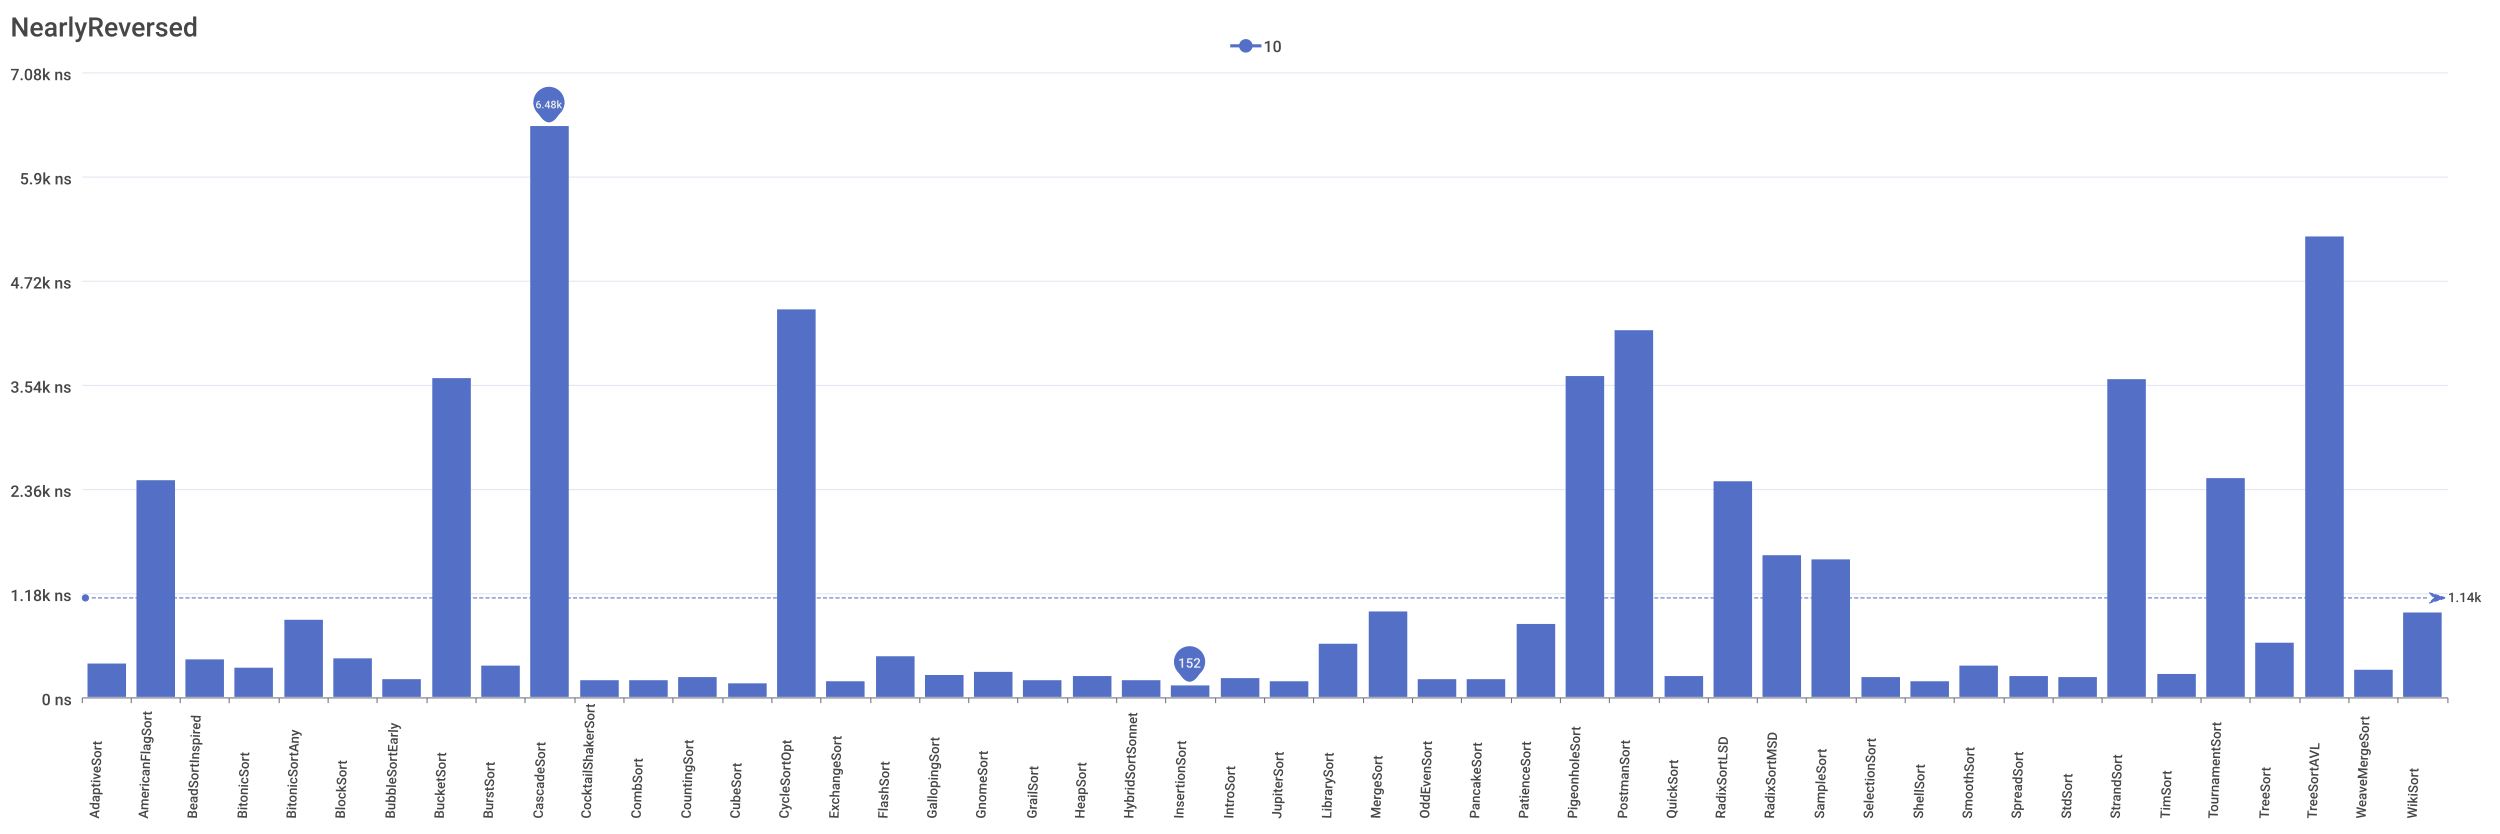
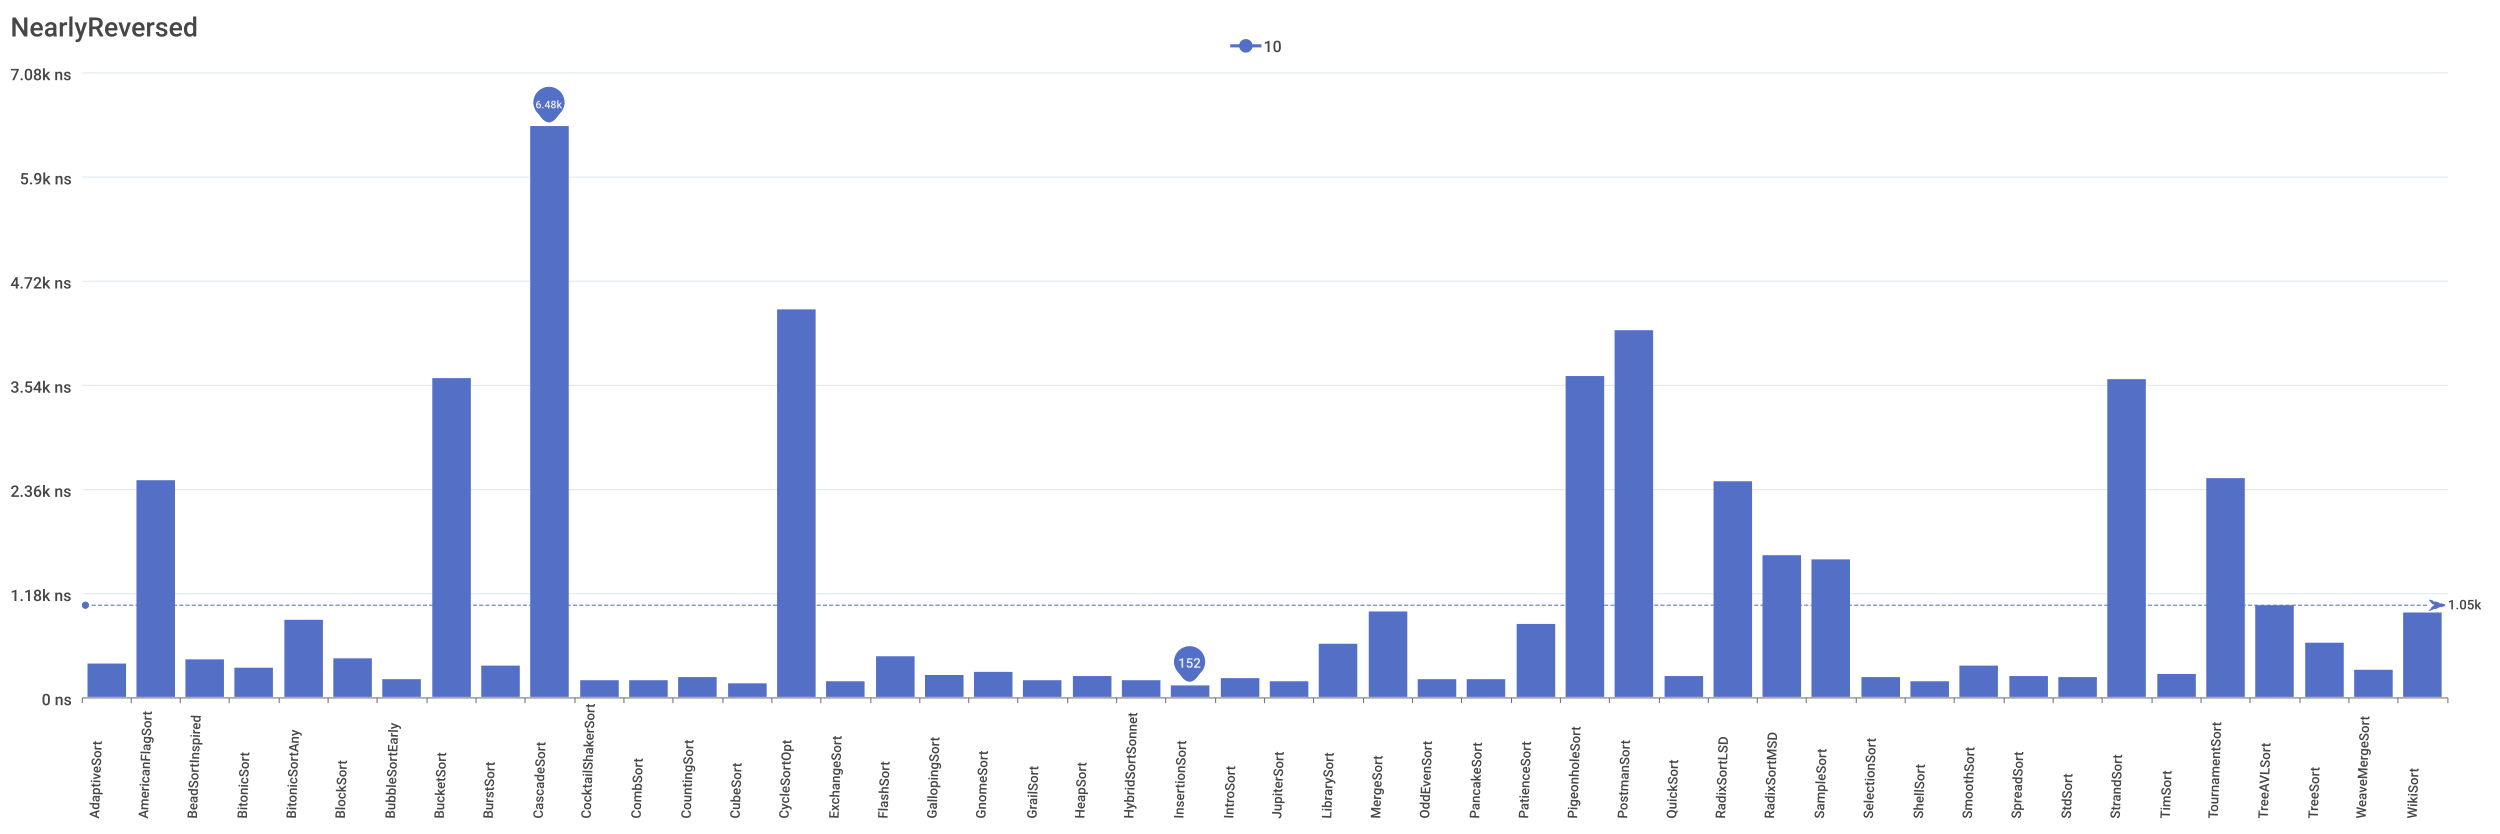
<svg xmlns="http://www.w3.org/2000/svg" width="2400" height="800">\n<path d="M 0 0 L 2400 0 L 2400 800 L 0 800 L 0 0" style="stroke-width:0;stroke:none;fill:rgba(255,255,255,1.0)" />
  <path d="M 1181 44 L 1211 44" style="stroke-width:3;stroke:rgba(84,112,198,1.0);fill:rgba(84,112,198,1.0)" />
  <circle cx="1196" cy="44" r="5" style="stroke-width:3;stroke:rgba(84,112,198,1.0);fill:rgba(84,112,198,1.0)" />
  <path d="" style="stroke-width:3;stroke:rgba(84,112,198,1.0);fill:rgba(84,112,198,1.0)" />
  <text x="1213" y="50" style="stroke-width:0;stroke:none;fill:rgba(70,70,70,1.0);font-size:15.3px;font-family:'Roboto Medium',sans-serif">10</text>
  <text x="10" y="35" style="stroke-width:0;stroke:none;fill:rgba(70,70,70,1.0);font-size:25.6px;font-family:'Roboto Medium',sans-serif">NearlyReversed</text>
  <text x="10" y="77" style="stroke-width:0;stroke:none;fill:rgba(70,70,70,1.0);font-size:15.3px;font-family:'Roboto Medium',sans-serif">7.08k ns</text>
  <text x="19" y="177" style="stroke-width:0;stroke:none;fill:rgba(70,70,70,1.0);font-size:15.3px;font-family:'Roboto Medium',sans-serif">5.9k ns</text>
  <text x="10" y="277" style="stroke-width:0;stroke:none;fill:rgba(70,70,70,1.0);font-size:15.3px;font-family:'Roboto Medium',sans-serif">4.72k ns</text>
  <text x="10" y="377" style="stroke-width:0;stroke:none;fill:rgba(70,70,70,1.0);font-size:15.3px;font-family:'Roboto Medium',sans-serif">3.54k ns</text>
  <text x="10" y="477" style="stroke-width:0;stroke:none;fill:rgba(70,70,70,1.0);font-size:15.3px;font-family:'Roboto Medium',sans-serif">2.36k ns</text>
  <text x="10" y="577" style="stroke-width:0;stroke:none;fill:rgba(70,70,70,1.0);font-size:15.3px;font-family:'Roboto Medium',sans-serif">1.18k ns</text>
  <text x="40" y="677" style="stroke-width:0;stroke:none;fill:rgba(70,70,70,1.0);font-size:15.3px;font-family:'Roboto Medium',sans-serif">0 ns</text>
  <path d="M 79 70 L 2350 70" style="stroke-width:1;stroke:rgba(224,230,242,1.0);fill:none" />
  <path d="M 79 170 L 2350 170" style="stroke-width:1;stroke:rgba(224,230,242,1.0);fill:none" />
  <path d="M 79 270 L 2350 270" style="stroke-width:1;stroke:rgba(224,230,242,1.0);fill:none" />
  <path d="M 79 370 L 2350 370" style="stroke-width:1;stroke:rgba(224,230,242,1.0);fill:none" />
  <path d="M 79 470 L 2350 470" style="stroke-width:1;stroke:rgba(224,230,242,1.0);fill:none" />
  <path d="M 79 570 L 2350 570" style="stroke-width:1;stroke:rgba(224,230,242,1.0);fill:none" />
  <path d="M 79 675 L 79 670" style="stroke-width:1;stroke:rgba(110,112,121,1.0);fill:none" />
  <path d="M 126 675 L 126 670" style="stroke-width:1;stroke:rgba(110,112,121,1.0);fill:none" />
  <path d="M 173 675 L 173 670" style="stroke-width:1;stroke:rgba(110,112,121,1.0);fill:none" />
  <path d="M 220 675 L 220 670" style="stroke-width:1;stroke:rgba(110,112,121,1.0);fill:none" />
  <path d="M 268 675 L 268 670" style="stroke-width:1;stroke:rgba(110,112,121,1.0);fill:none" />
  <path d="M 315 675 L 315 670" style="stroke-width:1;stroke:rgba(110,112,121,1.0);fill:none" />
  <path d="M 362 675 L 362 670" style="stroke-width:1;stroke:rgba(110,112,121,1.0);fill:none" />
  <path d="M 410 675 L 410 670" style="stroke-width:1;stroke:rgba(110,112,121,1.0);fill:none" />
  <path d="M 457 675 L 457 670" style="stroke-width:1;stroke:rgba(110,112,121,1.0);fill:none" />
  <path d="M 504 675 L 504 670" style="stroke-width:1;stroke:rgba(110,112,121,1.0);fill:none" />
  <path d="M 552 675 L 552 670" style="stroke-width:1;stroke:rgba(110,112,121,1.0);fill:none" />
  <path d="M 599 675 L 599 670" style="stroke-width:1;stroke:rgba(110,112,121,1.0);fill:none" />
  <path d="M 646 675 L 646 670" style="stroke-width:1;stroke:rgba(110,112,121,1.0);fill:none" />
  <path d="M 694 675 L 694 670" style="stroke-width:1;stroke:rgba(110,112,121,1.0);fill:none" />
  <path d="M 741 675 L 741 670" style="stroke-width:1;stroke:rgba(110,112,121,1.0);fill:none" />
  <path d="M 788 675 L 788 670" style="stroke-width:1;stroke:rgba(110,112,121,1.0);fill:none" />
  <path d="M 836 675 L 836 670" style="stroke-width:1;stroke:rgba(110,112,121,1.0);fill:none" />
  <path d="M 883 675 L 883 670" style="stroke-width:1;stroke:rgba(110,112,121,1.0);fill:none" />
  <path d="M 930 675 L 930 670" style="stroke-width:1;stroke:rgba(110,112,121,1.0);fill:none" />
  <path d="M 977 675 L 977 670" style="stroke-width:1;stroke:rgba(110,112,121,1.0);fill:none" />
  <path d="M 1025 675 L 1025 670" style="stroke-width:1;stroke:rgba(110,112,121,1.0);fill:none" />
  <path d="M 1072 675 L 1072 670" style="stroke-width:1;stroke:rgba(110,112,121,1.0);fill:none" />
  <path d="M 1119 675 L 1119 670" style="stroke-width:1;stroke:rgba(110,112,121,1.0);fill:none" />
  <path d="M 1167 675 L 1167 670" style="stroke-width:1;stroke:rgba(110,112,121,1.0);fill:none" />
  <path d="M 1214 675 L 1214 670" style="stroke-width:1;stroke:rgba(110,112,121,1.0);fill:none" />
  <path d="M 1261 675 L 1261 670" style="stroke-width:1;stroke:rgba(110,112,121,1.0);fill:none" />
  <path d="M 1309 675 L 1309 670" style="stroke-width:1;stroke:rgba(110,112,121,1.0);fill:none" />
  <path d="M 1356 675 L 1356 670" style="stroke-width:1;stroke:rgba(110,112,121,1.0);fill:none" />
  <path d="M 1403 675 L 1403 670" style="stroke-width:1;stroke:rgba(110,112,121,1.0);fill:none" />
  <path d="M 1451 675 L 1451 670" style="stroke-width:1;stroke:rgba(110,112,121,1.0);fill:none" />
  <path d="M 1498 675 L 1498 670" style="stroke-width:1;stroke:rgba(110,112,121,1.0);fill:none" />
  <path d="M 1545 675 L 1545 670" style="stroke-width:1;stroke:rgba(110,112,121,1.0);fill:none" />
  <path d="M 1593 675 L 1593 670" style="stroke-width:1;stroke:rgba(110,112,121,1.0);fill:none" />
  <path d="M 1640 675 L 1640 670" style="stroke-width:1;stroke:rgba(110,112,121,1.0);fill:none" />
  <path d="M 1687 675 L 1687 670" style="stroke-width:1;stroke:rgba(110,112,121,1.0);fill:none" />
  <path d="M 1734 675 L 1734 670" style="stroke-width:1;stroke:rgba(110,112,121,1.0);fill:none" />
  <path d="M 1782 675 L 1782 670" style="stroke-width:1;stroke:rgba(110,112,121,1.0);fill:none" />
  <path d="M 1829 675 L 1829 670" style="stroke-width:1;stroke:rgba(110,112,121,1.0);fill:none" />
  <path d="M 1876 675 L 1876 670" style="stroke-width:1;stroke:rgba(110,112,121,1.0);fill:none" />
  <path d="M 1924 675 L 1924 670" style="stroke-width:1;stroke:rgba(110,112,121,1.0);fill:none" />
  <path d="M 1971 675 L 1971 670" style="stroke-width:1;stroke:rgba(110,112,121,1.0);fill:none" />
  <path d="M 2018 675 L 2018 670" style="stroke-width:1;stroke:rgba(110,112,121,1.0);fill:none" />
  <path d="M 2066 675 L 2066 670" style="stroke-width:1;stroke:rgba(110,112,121,1.0);fill:none" />
  <path d="M 2113 675 L 2113 670" style="stroke-width:1;stroke:rgba(110,112,121,1.0);fill:none" />
  <path d="M 2160 675 L 2160 670" style="stroke-width:1;stroke:rgba(110,112,121,1.0);fill:none" />
  <path d="M 2208 675 L 2208 670" style="stroke-width:1;stroke:rgba(110,112,121,1.0);fill:none" />
  <path d="M 2255 675 L 2255 670" style="stroke-width:1;stroke:rgba(110,112,121,1.0);fill:none" />
  <path d="M 2302 675 L 2302 670" style="stroke-width:1;stroke:rgba(110,112,121,1.0);fill:none" />
  <path d="M 2350 675 L 2350 670" style="stroke-width:1;stroke:rgba(110,112,121,1.0);fill:none" />
  <path d="M 79 670 L 2350 670" style="stroke-width:1;stroke:rgba(110,112,121,1.0);fill:none" />
  <text x="95" y="786" style="stroke-width:0;stroke:none;fill:rgba(70,70,70,1.0);font-size:12.8px;font-family:'Roboto Medium',sans-serif" transform="rotate(272.15,95,786)">AdaptiveSort</text>
  <text x="142" y="786" style="stroke-width:0;stroke:none;fill:rgba(70,70,70,1.0);font-size:12.8px;font-family:'Roboto Medium',sans-serif" transform="rotate(272.15,142,786)">AmericanFlagSort</text>
  <text x="189" y="786" style="stroke-width:0;stroke:none;fill:rgba(70,70,70,1.0);font-size:12.8px;font-family:'Roboto Medium',sans-serif" transform="rotate(272.15,189,786)">BeadSortInspired</text>
  <text x="237" y="786" style="stroke-width:0;stroke:none;fill:rgba(70,70,70,1.0);font-size:12.8px;font-family:'Roboto Medium',sans-serif" transform="rotate(272.15,237,786)">BitonicSort</text>
  <text x="284" y="786" style="stroke-width:0;stroke:none;fill:rgba(70,70,70,1.0);font-size:12.8px;font-family:'Roboto Medium',sans-serif" transform="rotate(272.15,284,786)">BitonicSortAny</text>
  <text x="331" y="786" style="stroke-width:0;stroke:none;fill:rgba(70,70,70,1.0);font-size:12.8px;font-family:'Roboto Medium',sans-serif" transform="rotate(272.15,331,786)">BlockSort</text>
  <text x="379" y="786" style="stroke-width:0;stroke:none;fill:rgba(70,70,70,1.0);font-size:12.8px;font-family:'Roboto Medium',sans-serif" transform="rotate(272.15,379,786)">BubbleSortEarly</text>
  <text x="426" y="786" style="stroke-width:0;stroke:none;fill:rgba(70,70,70,1.0);font-size:12.8px;font-family:'Roboto Medium',sans-serif" transform="rotate(272.15,426,786)">BucketSort</text>
  <text x="473" y="786" style="stroke-width:0;stroke:none;fill:rgba(70,70,70,1.0);font-size:12.8px;font-family:'Roboto Medium',sans-serif" transform="rotate(272.15,473,786)">BurstSort</text>
  <text x="521" y="786" style="stroke-width:0;stroke:none;fill:rgba(70,70,70,1.0);font-size:12.8px;font-family:'Roboto Medium',sans-serif" transform="rotate(272.15,521,786)">CascadeSort</text>
  <text x="567" y="786" style="stroke-width:0;stroke:none;fill:rgba(70,70,70,1.0);font-size:12.8px;font-family:'Roboto Medium',sans-serif" transform="rotate(272.15,567,786)">CocktailShakerSort</text>
  <text x="615" y="786" style="stroke-width:0;stroke:none;fill:rgba(70,70,70,1.0);font-size:12.8px;font-family:'Roboto Medium',sans-serif" transform="rotate(272.15,615,786)">CombSort</text>
  <text x="663" y="786" style="stroke-width:0;stroke:none;fill:rgba(70,70,70,1.0);font-size:12.8px;font-family:'Roboto Medium',sans-serif" transform="rotate(272.15,663,786)">CountingSort</text>
  <text x="710" y="786" style="stroke-width:0;stroke:none;fill:rgba(70,70,70,1.0);font-size:12.8px;font-family:'Roboto Medium',sans-serif" transform="rotate(272.15,710,786)">CubeSort</text>
  <text x="757" y="786" style="stroke-width:0;stroke:none;fill:rgba(70,70,70,1.0);font-size:12.8px;font-family:'Roboto Medium',sans-serif" transform="rotate(272.15,757,786)">CycleSortOpt</text>
  <text x="805" y="786" style="stroke-width:0;stroke:none;fill:rgba(70,70,70,1.0);font-size:12.8px;font-family:'Roboto Medium',sans-serif" transform="rotate(272.15,805,786)">ExchangeSort</text>
  <text x="852" y="786" style="stroke-width:0;stroke:none;fill:rgba(70,70,70,1.0);font-size:12.8px;font-family:'Roboto Medium',sans-serif" transform="rotate(272.15,852,786)">FlashSort</text>
  <text x="899" y="786" style="stroke-width:0;stroke:none;fill:rgba(70,70,70,1.0);font-size:12.8px;font-family:'Roboto Medium',sans-serif" transform="rotate(272.15,899,786)">GallopingSort</text>
  <text x="946" y="786" style="stroke-width:0;stroke:none;fill:rgba(70,70,70,1.0);font-size:12.8px;font-family:'Roboto Medium',sans-serif" transform="rotate(272.15,946,786)">GnomeSort</text>
  <text x="995" y="786" style="stroke-width:0;stroke:none;fill:rgba(70,70,70,1.0);font-size:12.8px;font-family:'Roboto Medium',sans-serif" transform="rotate(272.15,995,786)">GrailSort</text>
  <text x="1041" y="786" style="stroke-width:0;stroke:none;fill:rgba(70,70,70,1.0);font-size:12.8px;font-family:'Roboto Medium',sans-serif" transform="rotate(272.15,1041,786)">HeapSort</text>
  <text x="1088" y="786" style="stroke-width:0;stroke:none;fill:rgba(70,70,70,1.0);font-size:12.8px;font-family:'Roboto Medium',sans-serif" transform="rotate(272.15,1088,786)">HybridSortSonnet</text>
  <text x="1136" y="786" style="stroke-width:0;stroke:none;fill:rgba(70,70,70,1.0);font-size:12.8px;font-family:'Roboto Medium',sans-serif" transform="rotate(272.15,1136,786)">InsertionSort</text>
  <text x="1184" y="786" style="stroke-width:0;stroke:none;fill:rgba(70,70,70,1.0);font-size:12.8px;font-family:'Roboto Medium',sans-serif" transform="rotate(272.15,1184,786)">IntroSort</text>
  <text x="1230" y="786" style="stroke-width:0;stroke:none;fill:rgba(70,70,70,1.0);font-size:12.8px;font-family:'Roboto Medium',sans-serif" transform="rotate(272.15,1230,786)">JupiterSort</text>
  <text x="1278" y="786" style="stroke-width:0;stroke:none;fill:rgba(70,70,70,1.0);font-size:12.8px;font-family:'Roboto Medium',sans-serif" transform="rotate(272.15,1278,786)">LibrarySort</text>
  <text x="1325" y="786" style="stroke-width:0;stroke:none;fill:rgba(70,70,70,1.0);font-size:12.8px;font-family:'Roboto Medium',sans-serif" transform="rotate(272.15,1325,786)">MergeSort</text>
  <text x="1372" y="786" style="stroke-width:0;stroke:none;fill:rgba(70,70,70,1.0);font-size:12.8px;font-family:'Roboto Medium',sans-serif" transform="rotate(272.15,1372,786)">OddEvenSort</text>
  <text x="1420" y="786" style="stroke-width:0;stroke:none;fill:rgba(70,70,70,1.0);font-size:12.8px;font-family:'Roboto Medium',sans-serif" transform="rotate(272.15,1420,786)">PancakeSort</text>
  <text x="1467" y="786" style="stroke-width:0;stroke:none;fill:rgba(70,70,70,1.0);font-size:12.8px;font-family:'Roboto Medium',sans-serif" transform="rotate(272.15,1467,786)">PatienceSort</text>
  <text x="1514" y="786" style="stroke-width:0;stroke:none;fill:rgba(70,70,70,1.0);font-size:12.8px;font-family:'Roboto Medium',sans-serif" transform="rotate(272.15,1514,786)">PigeonholeSort</text>
  <text x="1562" y="786" style="stroke-width:0;stroke:none;fill:rgba(70,70,70,1.0);font-size:12.8px;font-family:'Roboto Medium',sans-serif" transform="rotate(272.15,1562,786)">PostmanSort</text>
  <text x="1609" y="786" style="stroke-width:0;stroke:none;fill:rgba(70,70,70,1.0);font-size:12.8px;font-family:'Roboto Medium',sans-serif" transform="rotate(272.15,1609,786)">QuickSort</text>
  <text x="1656" y="786" style="stroke-width:0;stroke:none;fill:rgba(70,70,70,1.0);font-size:12.8px;font-family:'Roboto Medium',sans-serif" transform="rotate(272.15,1656,786)">RadixSortLSD</text>
  <text x="1703" y="786" style="stroke-width:0;stroke:none;fill:rgba(70,70,70,1.0);font-size:12.8px;font-family:'Roboto Medium',sans-serif" transform="rotate(272.15,1703,786)">RadixSortMSD</text>
  <text x="1751" y="786" style="stroke-width:0;stroke:none;fill:rgba(70,70,70,1.0);font-size:12.8px;font-family:'Roboto Medium',sans-serif" transform="rotate(272.15,1751,786)">SampleSort</text>
  <text x="1798" y="786" style="stroke-width:0;stroke:none;fill:rgba(70,70,70,1.0);font-size:12.8px;font-family:'Roboto Medium',sans-serif" transform="rotate(272.15,1798,786)">SelectionSort</text>
  <text x="1846" y="786" style="stroke-width:0;stroke:none;fill:rgba(70,70,70,1.0);font-size:12.8px;font-family:'Roboto Medium',sans-serif" transform="rotate(272.15,1846,786)">ShellSort</text>
  <text x="1893" y="786" style="stroke-width:0;stroke:none;fill:rgba(70,70,70,1.0);font-size:12.8px;font-family:'Roboto Medium',sans-serif" transform="rotate(272.15,1893,786)">SmoothSort</text>
  <text x="1940" y="786" style="stroke-width:0;stroke:none;fill:rgba(70,70,70,1.0);font-size:12.8px;font-family:'Roboto Medium',sans-serif" transform="rotate(272.15,1940,786)">SpreadSort</text>
  <text x="1988" y="786" style="stroke-width:0;stroke:none;fill:rgba(70,70,70,1.0);font-size:12.8px;font-family:'Roboto Medium',sans-serif" transform="rotate(272.15,1988,786)">StdSort</text>
  <text x="2035" y="786" style="stroke-width:0;stroke:none;fill:rgba(70,70,70,1.0);font-size:12.8px;font-family:'Roboto Medium',sans-serif" transform="rotate(272.15,2035,786)">StrandSort</text>
  <text x="2083" y="786" style="stroke-width:0;stroke:none;fill:rgba(70,70,70,1.0);font-size:12.8px;font-family:'Roboto Medium',sans-serif" transform="rotate(272.15,2083,786)">TimSort</text>
  <text x="2129" y="786" style="stroke-width:0;stroke:none;fill:rgba(70,70,70,1.0);font-size:12.8px;font-family:'Roboto Medium',sans-serif" transform="rotate(272.15,2129,786)">TournamentSort</text>
-   <text x="2178" y="786" style="stroke-width:0;stroke:none;fill:rgba(70,70,70,1.0);font-size:12.8px;font-family:'Roboto Medium',sans-serif" transform="rotate(272.15,2178,786)">TreeSort</text>
-   <text x="2224" y="786" style="stroke-width:0;stroke:none;fill:rgba(70,70,70,1.0);font-size:12.8px;font-family:'Roboto Medium',sans-serif" transform="rotate(272.15,2224,786)">TreeSortAVL</text>
+   <text x="2177" y="786" style="stroke-width:0;stroke:none;fill:rgba(70,70,70,1.0);font-size:12.8px;font-family:'Roboto Medium',sans-serif" transform="rotate(272.15,2177,786)">TreeAVLSort</text>
+   <text x="2225" y="786" style="stroke-width:0;stroke:none;fill:rgba(70,70,70,1.0);font-size:12.8px;font-family:'Roboto Medium',sans-serif" transform="rotate(272.15,2225,786)">TreeSort</text>
  <text x="2271" y="786" style="stroke-width:0;stroke:none;fill:rgba(70,70,70,1.0);font-size:12.8px;font-family:'Roboto Medium',sans-serif" transform="rotate(272.15,2271,786)">WeaveMergeSort</text>
  <text x="2320" y="786" style="stroke-width:0;stroke:none;fill:rgba(70,70,70,1.0);font-size:12.8px;font-family:'Roboto Medium',sans-serif" transform="rotate(272.15,2320,786)">WikiSort</text>
  <path d="M 84 637 L 121 637 L 121 669 L 84 669 L 84 637" style="stroke-width:0;stroke:none;fill:rgba(84,112,198,1.0)" />
  <path d="M 131 461 L 168 461 L 168 669 L 131 669 L 131 461" style="stroke-width:0;stroke:none;fill:rgba(84,112,198,1.0)" />
  <path d="M 178 633 L 215 633 L 215 669 L 178 669 L 178 633" style="stroke-width:0;stroke:none;fill:rgba(84,112,198,1.0)" />
  <path d="M 225 641 L 262 641 L 262 669 L 225 669 L 225 641" style="stroke-width:0;stroke:none;fill:rgba(84,112,198,1.0)" />
  <path d="M 273 595 L 310 595 L 310 669 L 273 669 L 273 595" style="stroke-width:0;stroke:none;fill:rgba(84,112,198,1.0)" />
  <path d="M 320 632 L 357 632 L 357 669 L 320 669 L 320 632" style="stroke-width:0;stroke:none;fill:rgba(84,112,198,1.0)" />
  <path d="M 367 652 L 404 652 L 404 669 L 367 669 L 367 652" style="stroke-width:0;stroke:none;fill:rgba(84,112,198,1.0)" />
  <path d="M 415 363 L 452 363 L 452 669 L 415 669 L 415 363" style="stroke-width:0;stroke:none;fill:rgba(84,112,198,1.0)" />
  <path d="M 462 639 L 499 639 L 499 669 L 462 669 L 462 639" style="stroke-width:0;stroke:none;fill:rgba(84,112,198,1.0)" />
  <path d="M 509 121 L 546 121 L 546 669 L 509 669 L 509 121" style="stroke-width:0;stroke:none;fill:rgba(84,112,198,1.0)" />
  <path d="M 557 653 L 594 653 L 594 669 L 557 669 L 557 653" style="stroke-width:0;stroke:none;fill:rgba(84,112,198,1.0)" />
  <path d="M 604 653 L 641 653 L 641 669 L 604 669 L 604 653" style="stroke-width:0;stroke:none;fill:rgba(84,112,198,1.0)" />
  <path d="M 651 650 L 688 650 L 688 669 L 651 669 L 651 650" style="stroke-width:0;stroke:none;fill:rgba(84,112,198,1.0)" />
  <path d="M 699 656 L 736 656 L 736 669 L 699 669 L 699 656" style="stroke-width:0;stroke:none;fill:rgba(84,112,198,1.0)" />
  <path d="M 746 297 L 783 297 L 783 669 L 746 669 L 746 297" style="stroke-width:0;stroke:none;fill:rgba(84,112,198,1.0)" />
  <path d="M 793 654 L 830 654 L 830 669 L 793 669 L 793 654" style="stroke-width:0;stroke:none;fill:rgba(84,112,198,1.0)" />
  <path d="M 841 630 L 878 630 L 878 669 L 841 669 L 841 630" style="stroke-width:0;stroke:none;fill:rgba(84,112,198,1.0)" />
  <path d="M 888 648 L 925 648 L 925 669 L 888 669 L 888 648" style="stroke-width:0;stroke:none;fill:rgba(84,112,198,1.0)" />
  <path d="M 935 645 L 972 645 L 972 669 L 935 669 L 935 645" style="stroke-width:0;stroke:none;fill:rgba(84,112,198,1.0)" />
  <path d="M 982 653 L 1019 653 L 1019 669 L 982 669 L 982 653" style="stroke-width:0;stroke:none;fill:rgba(84,112,198,1.0)" />
  <path d="M 1030 649 L 1067 649 L 1067 669 L 1030 669 L 1030 649" style="stroke-width:0;stroke:none;fill:rgba(84,112,198,1.0)" />
  <path d="M 1077 653 L 1114 653 L 1114 669 L 1077 669 L 1077 653" style="stroke-width:0;stroke:none;fill:rgba(84,112,198,1.0)" />
  <path d="M 1124 658 L 1161 658 L 1161 669 L 1124 669 L 1124 658" style="stroke-width:0;stroke:none;fill:rgba(84,112,198,1.0)" />
  <path d="M 1172 651 L 1209 651 L 1209 669 L 1172 669 L 1172 651" style="stroke-width:0;stroke:none;fill:rgba(84,112,198,1.0)" />
  <path d="M 1219 654 L 1256 654 L 1256 669 L 1219 669 L 1219 654" style="stroke-width:0;stroke:none;fill:rgba(84,112,198,1.0)" />
  <path d="M 1266 618 L 1303 618 L 1303 669 L 1266 669 L 1266 618" style="stroke-width:0;stroke:none;fill:rgba(84,112,198,1.0)" />
  <path d="M 1314 587 L 1351 587 L 1351 669 L 1314 669 L 1314 587" style="stroke-width:0;stroke:none;fill:rgba(84,112,198,1.0)" />
  <path d="M 1361 652 L 1398 652 L 1398 669 L 1361 669 L 1361 652" style="stroke-width:0;stroke:none;fill:rgba(84,112,198,1.0)" />
  <path d="M 1408 652 L 1445 652 L 1445 669 L 1408 669 L 1408 652" style="stroke-width:0;stroke:none;fill:rgba(84,112,198,1.0)" />
  <path d="M 1456 599 L 1493 599 L 1493 669 L 1456 669 L 1456 599" style="stroke-width:0;stroke:none;fill:rgba(84,112,198,1.0)" />
  <path d="M 1503 361 L 1540 361 L 1540 669 L 1503 669 L 1503 361" style="stroke-width:0;stroke:none;fill:rgba(84,112,198,1.0)" />
  <path d="M 1550 317 L 1587 317 L 1587 669 L 1550 669 L 1550 317" style="stroke-width:0;stroke:none;fill:rgba(84,112,198,1.0)" />
  <path d="M 1598 649 L 1635 649 L 1635 669 L 1598 669 L 1598 649" style="stroke-width:0;stroke:none;fill:rgba(84,112,198,1.0)" />
  <path d="M 1645 462 L 1682 462 L 1682 669 L 1645 669 L 1645 462" style="stroke-width:0;stroke:none;fill:rgba(84,112,198,1.0)" />
  <path d="M 1692 533 L 1729 533 L 1729 669 L 1692 669 L 1692 533" style="stroke-width:0;stroke:none;fill:rgba(84,112,198,1.0)" />
  <path d="M 1739 537 L 1776 537 L 1776 669 L 1739 669 L 1739 537" style="stroke-width:0;stroke:none;fill:rgba(84,112,198,1.0)" />
  <path d="M 1787 650 L 1824 650 L 1824 669 L 1787 669 L 1787 650" style="stroke-width:0;stroke:none;fill:rgba(84,112,198,1.0)" />
  <path d="M 1834 654 L 1871 654 L 1871 669 L 1834 669 L 1834 654" style="stroke-width:0;stroke:none;fill:rgba(84,112,198,1.0)" />
  <path d="M 1881 639 L 1918 639 L 1918 669 L 1881 669 L 1881 639" style="stroke-width:0;stroke:none;fill:rgba(84,112,198,1.0)" />
  <path d="M 1929 649 L 1966 649 L 1966 669 L 1929 669 L 1929 649" style="stroke-width:0;stroke:none;fill:rgba(84,112,198,1.0)" />
  <path d="M 1976 650 L 2013 650 L 2013 669 L 1976 669 L 1976 650" style="stroke-width:0;stroke:none;fill:rgba(84,112,198,1.0)" />
  <path d="M 2023 364 L 2060 364 L 2060 669 L 2023 669 L 2023 364" style="stroke-width:0;stroke:none;fill:rgba(84,112,198,1.0)" />
  <path d="M 2071 647 L 2108 647 L 2108 669 L 2071 669 L 2071 647" style="stroke-width:0;stroke:none;fill:rgba(84,112,198,1.0)" />
  <path d="M 2118 459 L 2155 459 L 2155 669 L 2118 669 L 2118 459" style="stroke-width:0;stroke:none;fill:rgba(84,112,198,1.0)" />
-   <path d="M 2165 617 L 2202 617 L 2202 669 L 2165 669 L 2165 617" style="stroke-width:0;stroke:none;fill:rgba(84,112,198,1.0)" />
-   <path d="M 2213 227 L 2250 227 L 2250 669 L 2213 669 L 2213 227" style="stroke-width:0;stroke:none;fill:rgba(84,112,198,1.0)" />
+   <path d="M 2165 581 L 2202 581 L 2202 669 L 2165 669 L 2165 581" style="stroke-width:0;stroke:none;fill:rgba(84,112,198,1.0)" />
+   <path d="M 2213 617 L 2250 617 L 2250 669 L 2213 669 L 2213 617" style="stroke-width:0;stroke:none;fill:rgba(84,112,198,1.0)" />
  <path d="M 2260 643 L 2297 643 L 2297 669 L 2260 669 L 2260 643" style="stroke-width:0;stroke:none;fill:rgba(84,112,198,1.0)" />
  <path d="M 2307 588 L 2344 588 L 2344 669 L 2307 669 L 2307 588" style="stroke-width:0;stroke:none;fill:rgba(84,112,198,1.0)" />
  <path d="M 524 113 A 15 15 330.00 1 1 530 113 L 527 99 Z" style="stroke-width:0;stroke:none;fill:rgba(84,112,198,1.0)" />
  <path d="M 512 99 Q527,136 542,99 Z" style="stroke-width:0;stroke:none;fill:rgba(84,112,198,1.0)" />
  <text x="514" y="104" style="stroke-width:0;stroke:none;fill:rgba(238,238,238,1.0);font-size:10.2px;font-family:'Roboto Medium',sans-serif">6.48k</text>
  <path d="M 1139 650 A 15 15 330.00 1 1 1145 650 L 1142 636 Z" style="stroke-width:0;stroke:none;fill:rgba(84,112,198,1.0)" />
  <path d="M 1127 636 Q1142,673 1157,636 Z" style="stroke-width:0;stroke:none;fill:rgba(84,112,198,1.0)" />
  <text x="1131" y="641" style="stroke-width:0;stroke:none;fill:rgba(238,238,238,1.0);font-size:12.8px;font-family:'Roboto Medium',sans-serif">152</text>
-   <circle cx="82" cy="574" r="3" style="stroke-width:1;stroke:rgba(84,112,198,1.0);fill:rgba(84,112,198,1.0)" />
+   <circle cx="82" cy="581" r="3" style="stroke-width:1;stroke:rgba(84,112,198,1.0);fill:rgba(84,112,198,1.0)" />
  <path stroke-dasharray="4.0, 2.0" d="" style="stroke-width:1;stroke:rgba(84,112,198,1.0);fill:rgba(84,112,198,1.0)" />
-   <path stroke-dasharray="4.0, 2.0" d="M 88 574 L 2332 574" style="stroke-width:1;stroke:rgba(84,112,198,1.0);fill:rgba(84,112,198,1.0)" />
-   <path stroke-dasharray="4.0, 2.0" d="M 2332 569 L 2348 574 L 2332 579 L 2337 574 L 2332 569" style="stroke-width:1;stroke:rgba(84,112,198,1.0);fill:rgba(84,112,198,1.0)" />
-   <text x="2350" y="578" style="stroke-width:0;stroke:none;fill:rgba(70,70,70,1.0);font-size:12.8px;font-family:'Roboto Medium',sans-serif">1.14k</text>
+   <path stroke-dasharray="4.0, 2.0" d="M 88 581 L 2332 581" style="stroke-width:1;stroke:rgba(84,112,198,1.0);fill:rgba(84,112,198,1.0)" />
+   <path stroke-dasharray="4.0, 2.0" d="M 2332 576 L 2348 581 L 2332 586 L 2337 581 L 2332 576" style="stroke-width:1;stroke:rgba(84,112,198,1.0);fill:rgba(84,112,198,1.0)" />
+   <text x="2350" y="585" style="stroke-width:0;stroke:none;fill:rgba(70,70,70,1.0);font-size:12.8px;font-family:'Roboto Medium',sans-serif">1.05k</text>
</svg>
